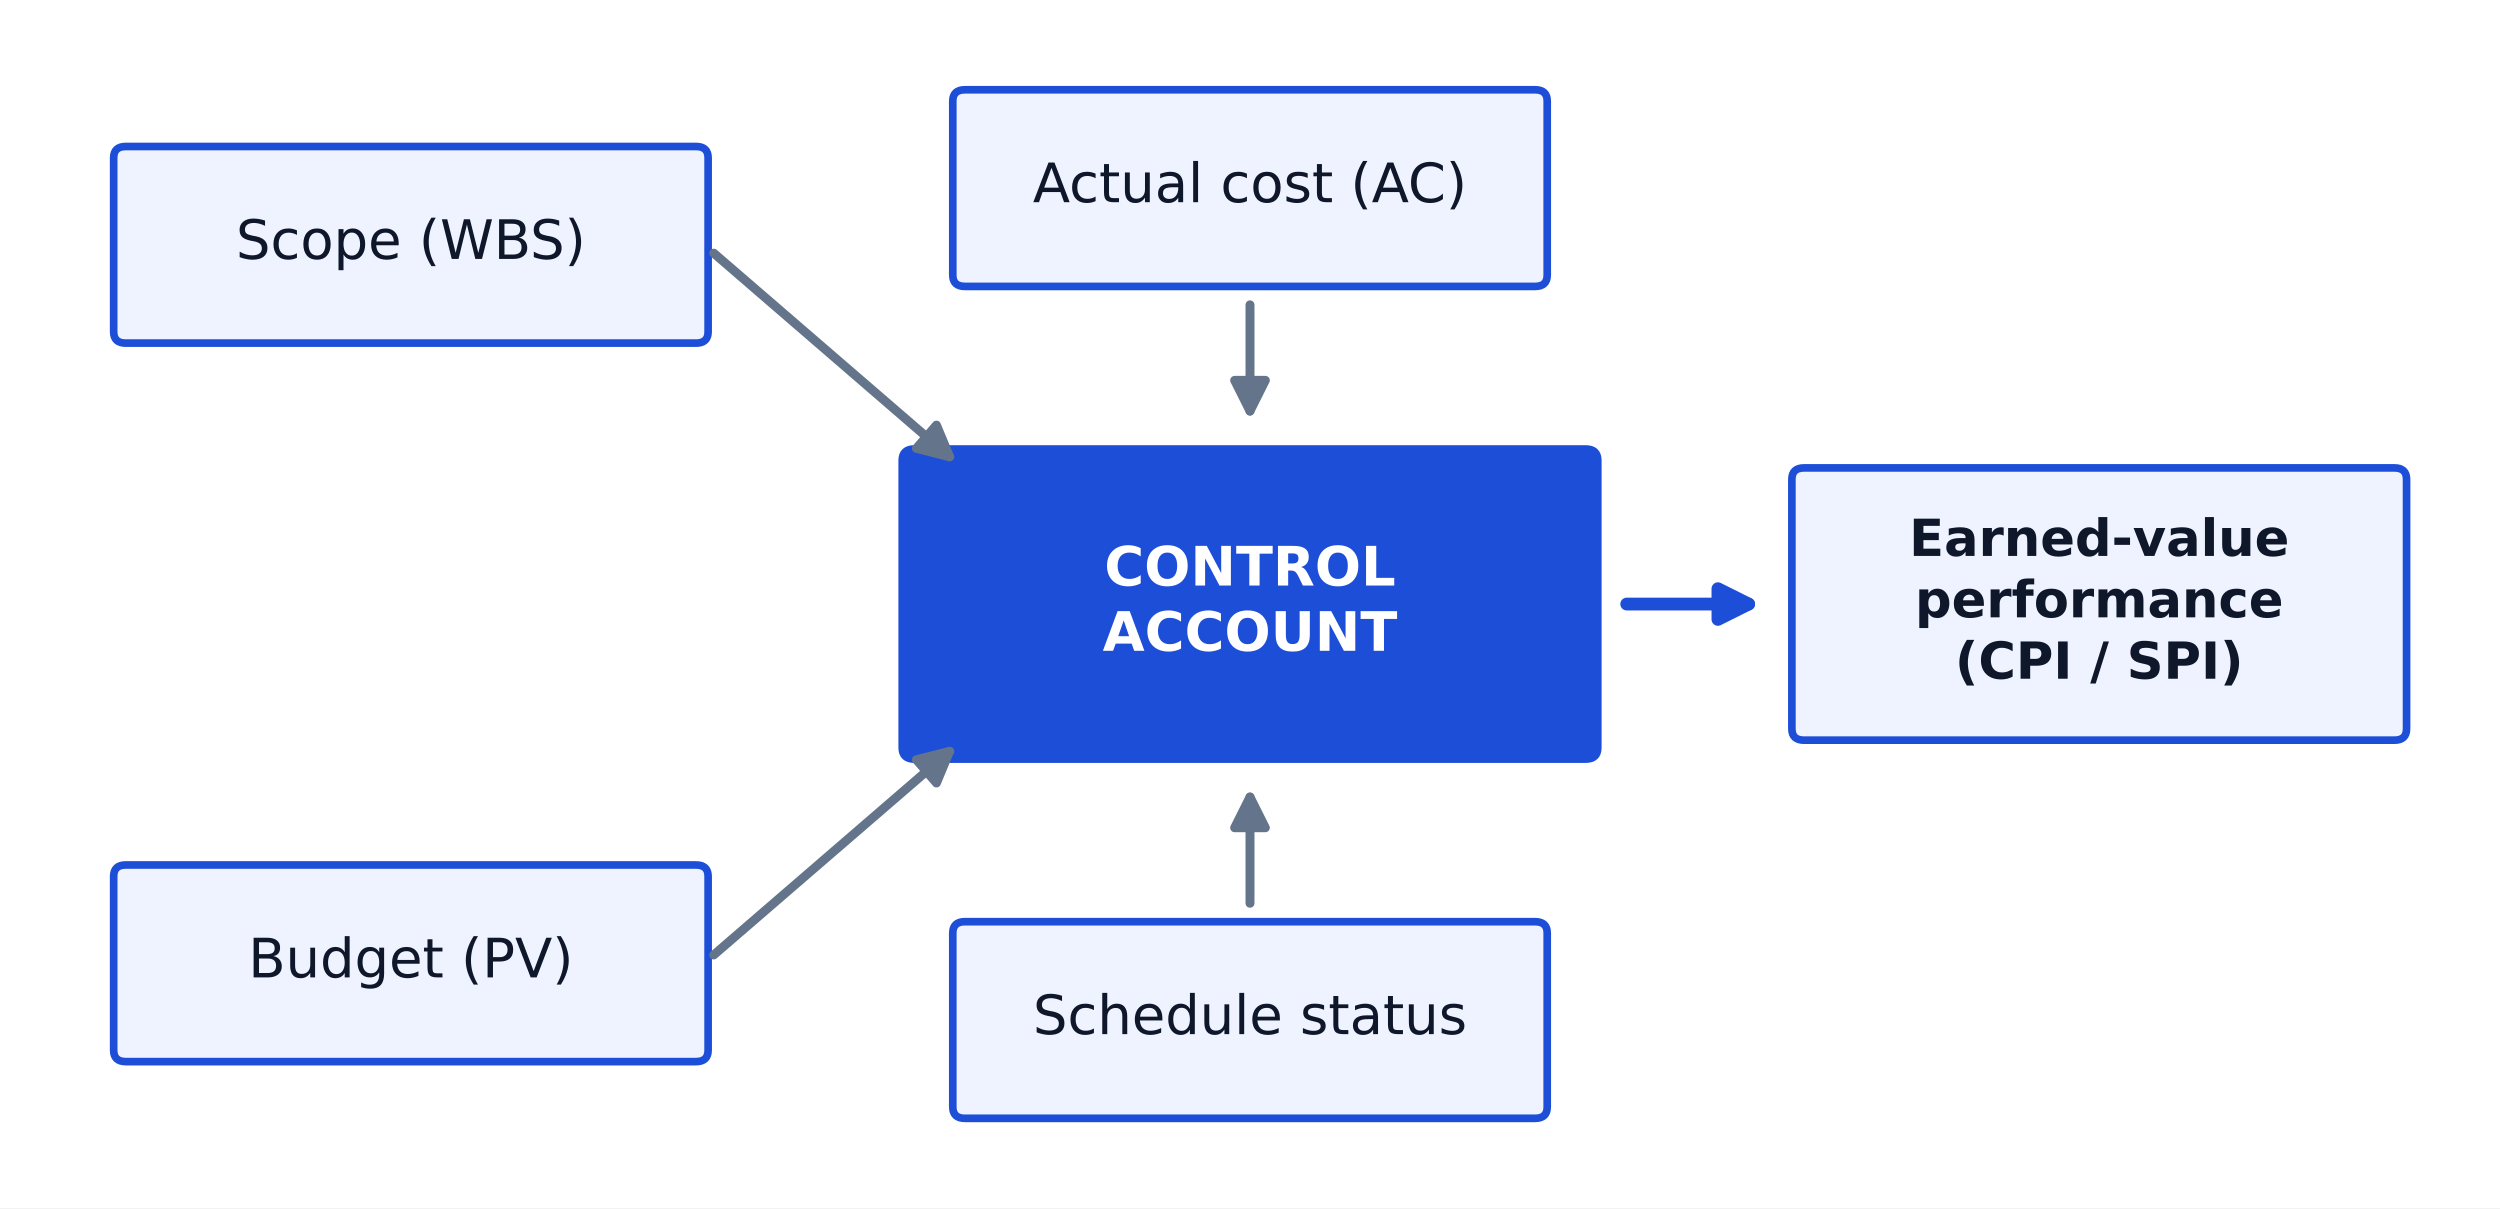
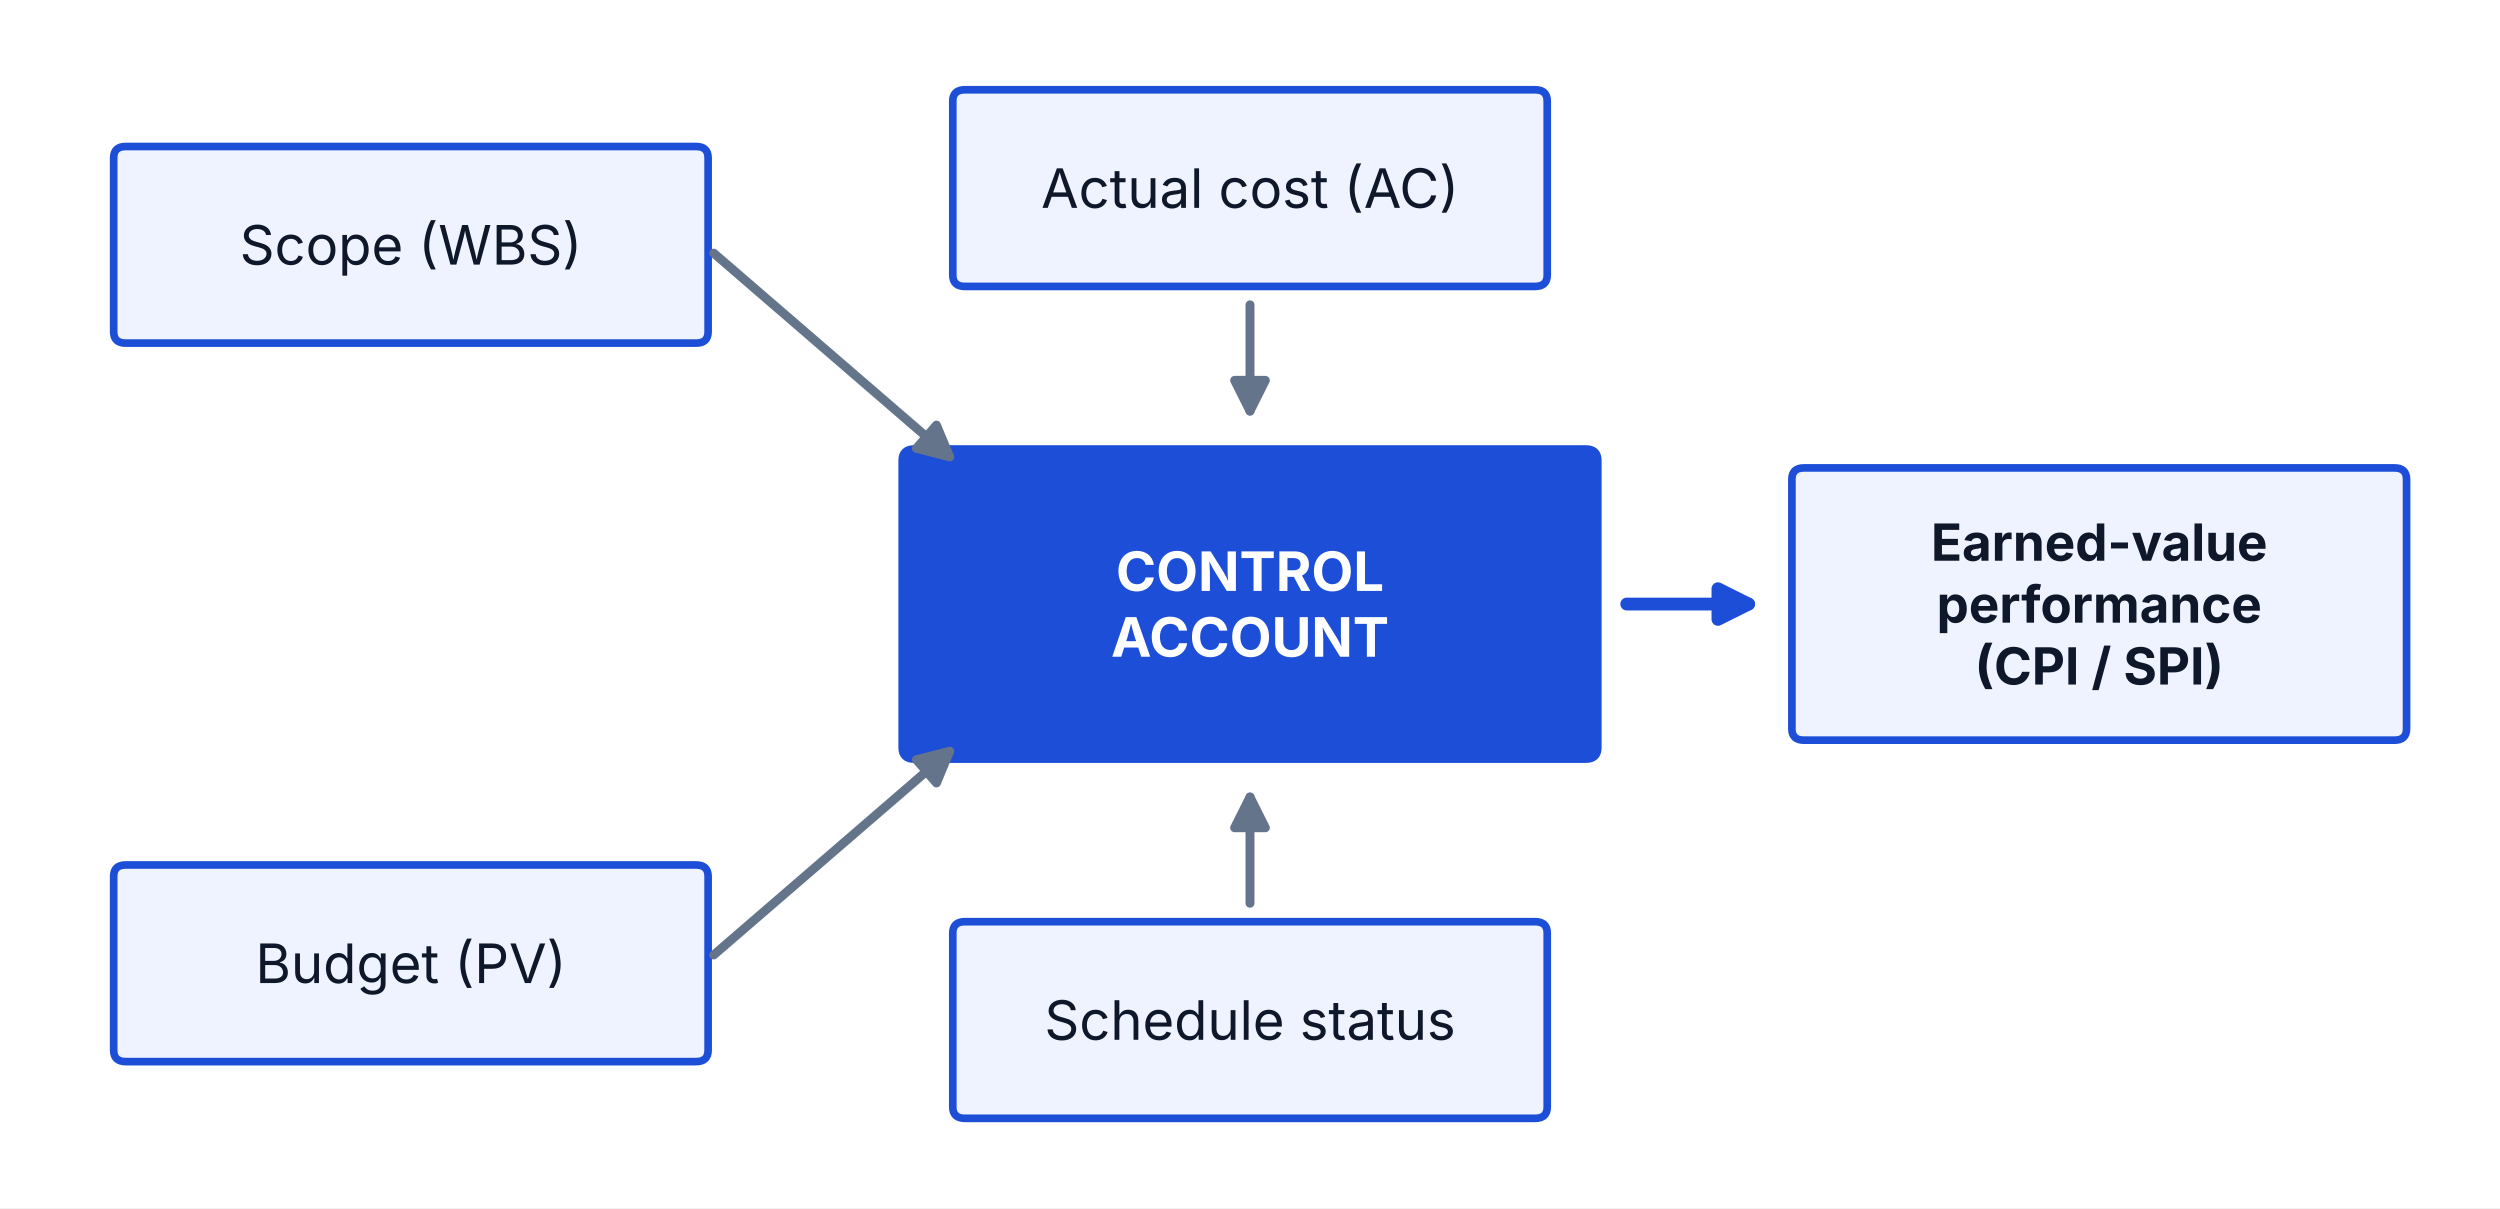
<svg xmlns="http://www.w3.org/2000/svg" width="390.96pt" height="188.928pt" viewBox="0 0 390.96 188.928" version="1.1">
  <defs>
    <style type="text/css">*{stroke-linejoin: round; stroke-linecap: butt}</style>
  </defs>
  <g id="figure_1">
    <g id="patch_1">
      <path d="M 0 188.928  L 390.96 188.928  L 390.96 0  L 0 0  z " style="fill: #ffffff" />
    </g>
    <g id="axes_1">
      <g id="patch_2">
-         <path d="M 142.991 118.71  L 247.969 118.71  Q 249.866 118.71 249.866 116.936  L 249.866 71.992  Q 249.866 70.218 247.969 70.218  L 142.991 70.218  Q 141.094 70.218 141.094 71.992  L 141.094 116.936  Q 141.094 118.71 142.991 118.71  z " clip-path="url(#pb03c436c24)" style="fill: #1d4ed8; stroke: #1d4ed8; stroke-width: 1.2; stroke-linejoin: miter" />
+         <path d="M 142.991 118.71  L 247.969 118.71  Q 249.866 118.71 249.866 116.936  L 249.866 71.992  Q 249.866 70.218 247.969 70.218  L 142.991 70.218  Q 141.094 70.218 141.094 71.992  L 141.094 116.936  Q 141.094 118.71 142.991 118.71  z " clip-path="url(#p2cf07f8263)" style="fill: #1d4ed8; stroke: #1d4ed8; stroke-width: 1.2; stroke-linejoin: miter" />
      </g>
      <g id="patch_3">
-         <path d="M 19.673 53.66  L 108.841 53.66  Q 110.738 53.66 110.738 51.886  L 110.738 24.684  Q 110.738 22.909 108.841 22.909  L 19.673 22.909  Q 17.776 22.909 17.776 24.684  L 17.776 51.886  Q 17.776 53.66 19.673 53.66  z " clip-path="url(#pb03c436c24)" style="fill: #eef3ff; stroke: #1d4ed8; stroke-width: 1.2; stroke-linejoin: miter" />
+         <path d="M 19.673 53.66  L 108.841 53.66  Q 110.738 53.66 110.738 51.886  L 110.738 24.684  Q 110.738 22.909 108.841 22.909  L 19.673 22.909  Q 17.776 22.909 17.776 24.684  L 17.776 51.886  Q 17.776 53.66 19.673 53.66  z " clip-path="url(#p2cf07f8263)" style="fill: #eef3ff; stroke: #1d4ed8; stroke-width: 1.2; stroke-linejoin: miter" />
      </g>
      <g id="patch_4">
-         <path d="M 19.673 166.019  L 108.841 166.019  Q 110.738 166.019 110.738 164.244  L 110.738 137.042  Q 110.738 135.268 108.841 135.268  L 19.673 135.268  Q 17.776 135.268 17.776 137.042  L 17.776 164.244  Q 17.776 166.019 19.673 166.019  z " clip-path="url(#pb03c436c24)" style="fill: #eef3ff; stroke: #1d4ed8; stroke-width: 1.2; stroke-linejoin: miter" />
+         <path d="M 19.673 166.019  L 108.841 166.019  Q 110.738 166.019 110.738 164.244  L 110.738 137.042  Q 110.738 135.268 108.841 135.268  L 19.673 135.268  Q 17.776 135.268 17.776 137.042  L 17.776 164.244  Q 17.776 166.019 19.673 166.019  z " clip-path="url(#p2cf07f8263)" style="fill: #eef3ff; stroke: #1d4ed8; stroke-width: 1.2; stroke-linejoin: miter" />
      </g>
      <g id="patch_5">
-         <path d="M 150.896 44.79  L 240.064 44.79  Q 241.961 44.79 241.961 43.016  L 241.961 15.813  Q 241.961 14.039 240.064 14.039  L 150.896 14.039  Q 148.999 14.039 148.999 15.813  L 148.999 43.016  Q 148.999 44.79 150.896 44.79  z " clip-path="url(#pb03c436c24)" style="fill: #eef3ff; stroke: #1d4ed8; stroke-width: 1.2; stroke-linejoin: miter" />
+         <path d="M 150.896 44.79  L 240.064 44.79  Q 241.961 44.79 241.961 43.016  L 241.961 15.813  Q 241.961 14.039 240.064 14.039  L 150.896 14.039  Q 148.999 14.039 148.999 15.813  L 148.999 43.016  Q 148.999 44.79 150.896 44.79  z " clip-path="url(#p2cf07f8263)" style="fill: #eef3ff; stroke: #1d4ed8; stroke-width: 1.2; stroke-linejoin: miter" />
      </g>
      <g id="patch_6">
-         <path d="M 150.896 174.889  L 240.064 174.889  Q 241.961 174.889 241.961 173.115  L 241.961 145.912  Q 241.961 144.138 240.064 144.138  L 150.896 144.138  Q 148.999 144.138 148.999 145.912  L 148.999 173.115  Q 148.999 174.889 150.896 174.889  z " clip-path="url(#pb03c436c24)" style="fill: #eef3ff; stroke: #1d4ed8; stroke-width: 1.2; stroke-linejoin: miter" />
+         <path d="M 150.896 174.889  L 240.064 174.889  Q 241.961 174.889 241.961 173.115  L 241.961 145.912  Q 241.961 144.138 240.064 144.138  L 150.896 144.138  Q 148.999 144.138 148.999 145.912  L 148.999 173.115  Q 148.999 174.889 150.896 174.889  z " clip-path="url(#p2cf07f8263)" style="fill: #eef3ff; stroke: #1d4ed8; stroke-width: 1.2; stroke-linejoin: miter" />
      </g>
      <g id="patch_7">
-         <path d="M 111.619 39.591  Q 130.658 56.025 148.512 71.436  " clip-path="url(#pb03c436c24)" style="fill: none; stroke: #64748b; stroke-width: 1.4; stroke-linecap: round" />
-         <path d="M 146.447 66.483  L 148.512 71.436  L 143.31 70.116  z " clip-path="url(#pb03c436c24)" style="fill: #64748b; stroke: #64748b; stroke-width: 1.4; stroke-linecap: round" />
+         <path d="M 111.619 39.591  Q 130.658 56.025 148.512 71.436  " clip-path="url(#p2cf07f8263)" style="fill: none; stroke: #64748b; stroke-width: 1.4; stroke-linecap: round" />
+         <path d="M 146.447 66.483  L 148.512 71.436  L 143.31 70.116  z " clip-path="url(#p2cf07f8263)" style="fill: #64748b; stroke: #64748b; stroke-width: 1.4; stroke-linecap: round" />
      </g>
      <g id="patch_8">
-         <path d="M 111.619 149.337  Q 130.658 132.903 148.512 117.492  " clip-path="url(#pb03c436c24)" style="fill: none; stroke: #64748b; stroke-width: 1.4; stroke-linecap: round" />
-         <path d="M 143.31 118.812  L 148.512 117.492  L 146.447 122.445  z " clip-path="url(#pb03c436c24)" style="fill: #64748b; stroke: #64748b; stroke-width: 1.4; stroke-linecap: round" />
+         <path d="M 111.619 149.337  Q 130.658 132.903 148.512 117.492  " clip-path="url(#p2cf07f8263)" style="fill: none; stroke: #64748b; stroke-width: 1.4; stroke-linecap: round" />
+         <path d="M 143.31 118.812  L 148.512 117.492  L 146.447 122.445  z " clip-path="url(#p2cf07f8263)" style="fill: #64748b; stroke: #64748b; stroke-width: 1.4; stroke-linecap: round" />
      </g>
      <g id="patch_9">
-         <path d="M 195.48 47.677  Q 195.48 56.763 195.48 64.283  " clip-path="url(#pb03c436c24)" style="fill: none; stroke: #64748b; stroke-width: 1.4; stroke-linecap: round" />
-         <path d="M 197.88 59.483  L 195.48 64.283  L 193.08 59.483  z " clip-path="url(#pb03c436c24)" style="fill: #64748b; stroke: #64748b; stroke-width: 1.4; stroke-linecap: round" />
+         <path d="M 195.48 47.677  Q 195.48 56.763 195.48 64.283  " clip-path="url(#p2cf07f8263)" style="fill: none; stroke: #64748b; stroke-width: 1.4; stroke-linecap: round" />
+         <path d="M 197.88 59.483  L 195.48 64.283  L 193.08 59.483  z " clip-path="url(#p2cf07f8263)" style="fill: #64748b; stroke: #64748b; stroke-width: 1.4; stroke-linecap: round" />
      </g>
      <g id="patch_10">
-         <path d="M 195.48 141.251  Q 195.48 132.165 195.48 124.645  " clip-path="url(#pb03c436c24)" style="fill: none; stroke: #64748b; stroke-width: 1.4; stroke-linecap: round" />
-         <path d="M 193.08 129.445  L 195.48 124.645  L 197.88 129.445  z " clip-path="url(#pb03c436c24)" style="fill: #64748b; stroke: #64748b; stroke-width: 1.4; stroke-linecap: round" />
+         <path d="M 195.48 141.251  Q 195.48 132.165 195.48 124.645  " clip-path="url(#p2cf07f8263)" style="fill: none; stroke: #64748b; stroke-width: 1.4; stroke-linecap: round" />
+         <path d="M 193.08 129.445  L 195.48 124.645  L 197.88 129.445  z " clip-path="url(#p2cf07f8263)" style="fill: #64748b; stroke: #64748b; stroke-width: 1.4; stroke-linecap: round" />
      </g>
      <g id="patch_11">
-         <path d="M 282.119 115.753  L 374.449 115.753  Q 376.346 115.753 376.346 113.979  L 376.346 74.949  Q 376.346 73.175 374.449 73.175  L 282.119 73.175  Q 280.222 73.175 280.222 74.949  L 280.222 113.979  Q 280.222 115.753 282.119 115.753  z " clip-path="url(#pb03c436c24)" style="fill: #eef3ff; stroke: #1d4ed8; stroke-width: 1.2; stroke-linejoin: miter" />
+         <path d="M 282.119 115.753  L 374.449 115.753  Q 376.346 115.753 376.346 113.979  L 376.346 74.949  Q 376.346 73.175 374.449 73.175  L 282.119 73.175  Q 280.222 73.175 280.222 74.949  L 280.222 113.979  Q 280.222 115.753 282.119 115.753  z " clip-path="url(#p2cf07f8263)" style="fill: #eef3ff; stroke: #1d4ed8; stroke-width: 1.2; stroke-linejoin: miter" />
      </g>
      <g id="patch_12">
-         <path d="M 254.394 94.464  Q 265.043 94.464 273.457 94.464  " clip-path="url(#pb03c436c24)" style="fill: none; stroke: #1d4ed8; stroke-width: 2; stroke-linecap: round" />
-         <path d="M 268.657 92.064  L 273.457 94.464  L 268.657 96.864  z " clip-path="url(#pb03c436c24)" style="fill: #1d4ed8; stroke: #1d4ed8; stroke-width: 2; stroke-linecap: round" />
+         <path d="M 254.394 94.464  Q 265.043 94.464 273.457 94.464  " clip-path="url(#p2cf07f8263)" style="fill: none; stroke: #1d4ed8; stroke-width: 2; stroke-linecap: round" />
+         <path d="M 268.657 92.064  L 273.457 94.464  L 268.657 96.864  z " clip-path="url(#p2cf07f8263)" style="fill: #1d4ed8; stroke: #1d4ed8; stroke-width: 2; stroke-linecap: round" />
      </g>
      <g id="text_1">
-         <text style="font-weight: 700; font-size: 8.5px; font-family: 'DejaVu Sans'; fill: #ffffff" transform="translate(172.698 91.57118)">CONTROL</text>
-         <text style="font-weight: 700; font-size: 8.5px; font-family: 'DejaVu Sans'; fill: #ffffff" transform="translate(172.4324 101.7728)">ACCOUNT</text>
+         <text style="font-weight: 700; font-size: 8.5px; font-family: 'Inter', 'DejaVu Sans'; fill: #ffffff" transform="translate(174.5169 92.41371)">CONTROL</text>
+         <text style="font-weight: 700; font-size: 8.5px; font-family: 'Inter', 'DejaVu Sans'; fill: #ffffff" transform="translate(173.7373 102.6984)">ACCOUNT</text>
      </g>
      <g id="text_2">
-         <text style="font-size: 8.5px; font-family: 'DejaVu Sans'; text-anchor: middle; fill: #0f172a" x="64.257" y="40.493" transform="rotate(-0 64.257 40.49281)">Scope (WBS)</text>
+         <text style="font-size: 8.5px; font-family: 'Inter', 'DejaVu Sans'; text-anchor: middle; fill: #0f172a" x="64.257" y="41.377" transform="rotate(-0 64.257 41.37684)">Scope (WBS)</text>
      </g>
      <g id="text_3">
-         <text style="font-size: 8.5px; font-family: 'DejaVu Sans'; text-anchor: middle; fill: #0f172a" x="64.257" y="152.852" transform="rotate(-0 64.257 152.8515)">Budget (PV)</text>
+         <text style="font-size: 8.5px; font-family: 'Inter', 'DejaVu Sans'; text-anchor: middle; fill: #0f172a" x="64.257" y="153.735" transform="rotate(-0 64.257 153.7352)">Budget (PV)</text>
      </g>
      <g id="text_4">
-         <text style="font-size: 8.5px; font-family: 'DejaVu Sans'; text-anchor: middle; fill: #0f172a" x="195.48" y="31.623" transform="rotate(-0 195.48 31.62274)">Actual cost (AC)</text>
+         <text style="font-size: 8.5px; font-family: 'Inter', 'DejaVu Sans'; text-anchor: middle; fill: #0f172a" x="195.48" y="32.506" transform="rotate(-0 195.48 32.50644)">Actual cost (AC)</text>
      </g>
      <g id="text_5">
-         <text style="font-size: 8.5px; font-family: 'DejaVu Sans'; text-anchor: middle; fill: #0f172a" x="195.48" y="161.722" transform="rotate(-0 195.48 161.7219)">Schedule status</text>
+         <text style="font-size: 8.5px; font-family: 'Inter', 'DejaVu Sans'; text-anchor: middle; fill: #0f172a" x="195.48" y="162.606" transform="rotate(-0 195.48 162.6056)">Schedule status</text>
      </g>
      <g id="text_6">
-         <text style="font-weight: 700; font-size: 8px; font-family: 'DejaVu Sans'; fill: #0f172a" transform="translate(298.5571 86.94056)">Earned-value</text>
-         <text style="font-weight: 700; font-size: 8px; font-family: 'DejaVu Sans'; fill: #0f172a" transform="translate(299.4753 96.54275)">performance</text>
-         <text style="font-weight: 700; font-size: 8px; font-family: 'DejaVu Sans'; fill: #0f172a" transform="translate(305.7253 106.1443)">(CPI / SPI)</text>
+         <text style="font-weight: 700; font-size: 8px; font-family: 'Inter', 'DejaVu Sans'; fill: #0f172a" transform="translate(301.9684 87.69447)">Earned-value</text>
+         <text style="font-weight: 700; font-size: 8px; font-family: 'Inter', 'DejaVu Sans'; fill: #0f172a" transform="translate(302.8553 97.37416)">performance</text>
+         <text style="font-weight: 700; font-size: 8px; font-family: 'Inter', 'DejaVu Sans'; fill: #0f172a" transform="translate(308.8121 107.0538)">(CPI / SPI)</text>
      </g>
    </g>
  </g>
  <defs>
-     <clipPath id="pb03c436c24">
+     <clipPath id="p2cf07f8263">
      <rect x="5.76" y="5.76" width="379.44" height="177.408" />
    </clipPath>
  </defs>
</svg>
